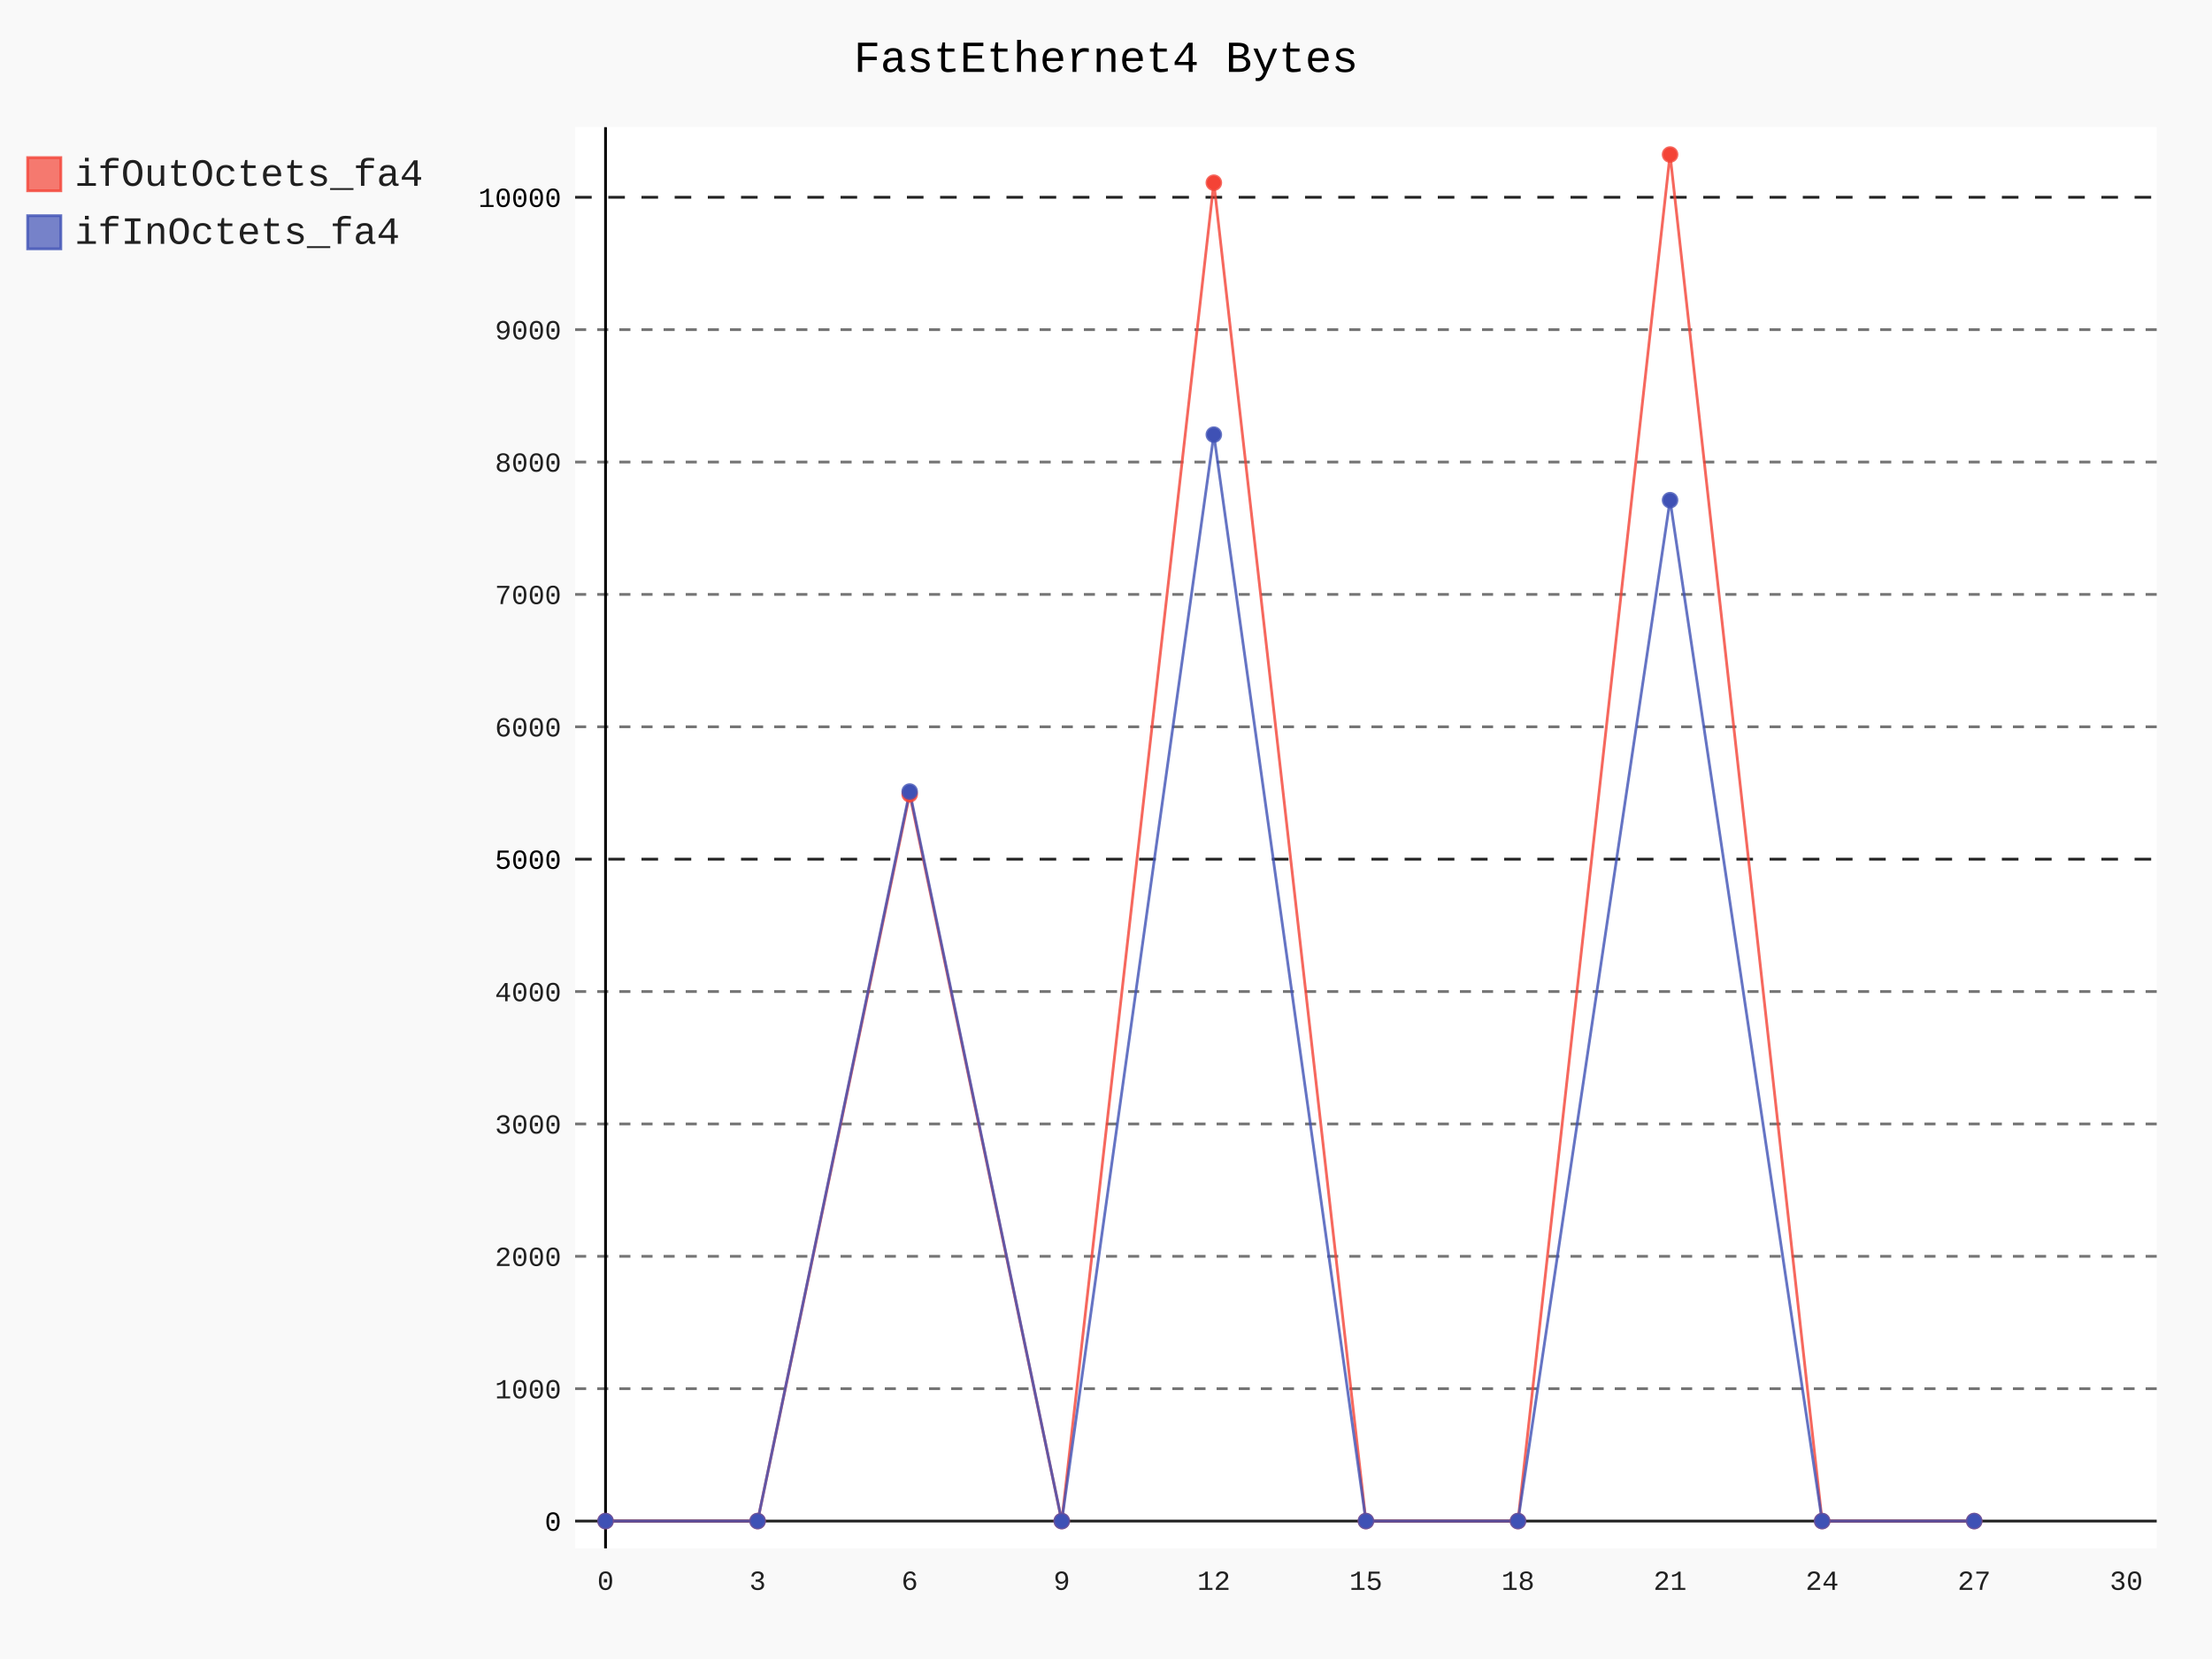
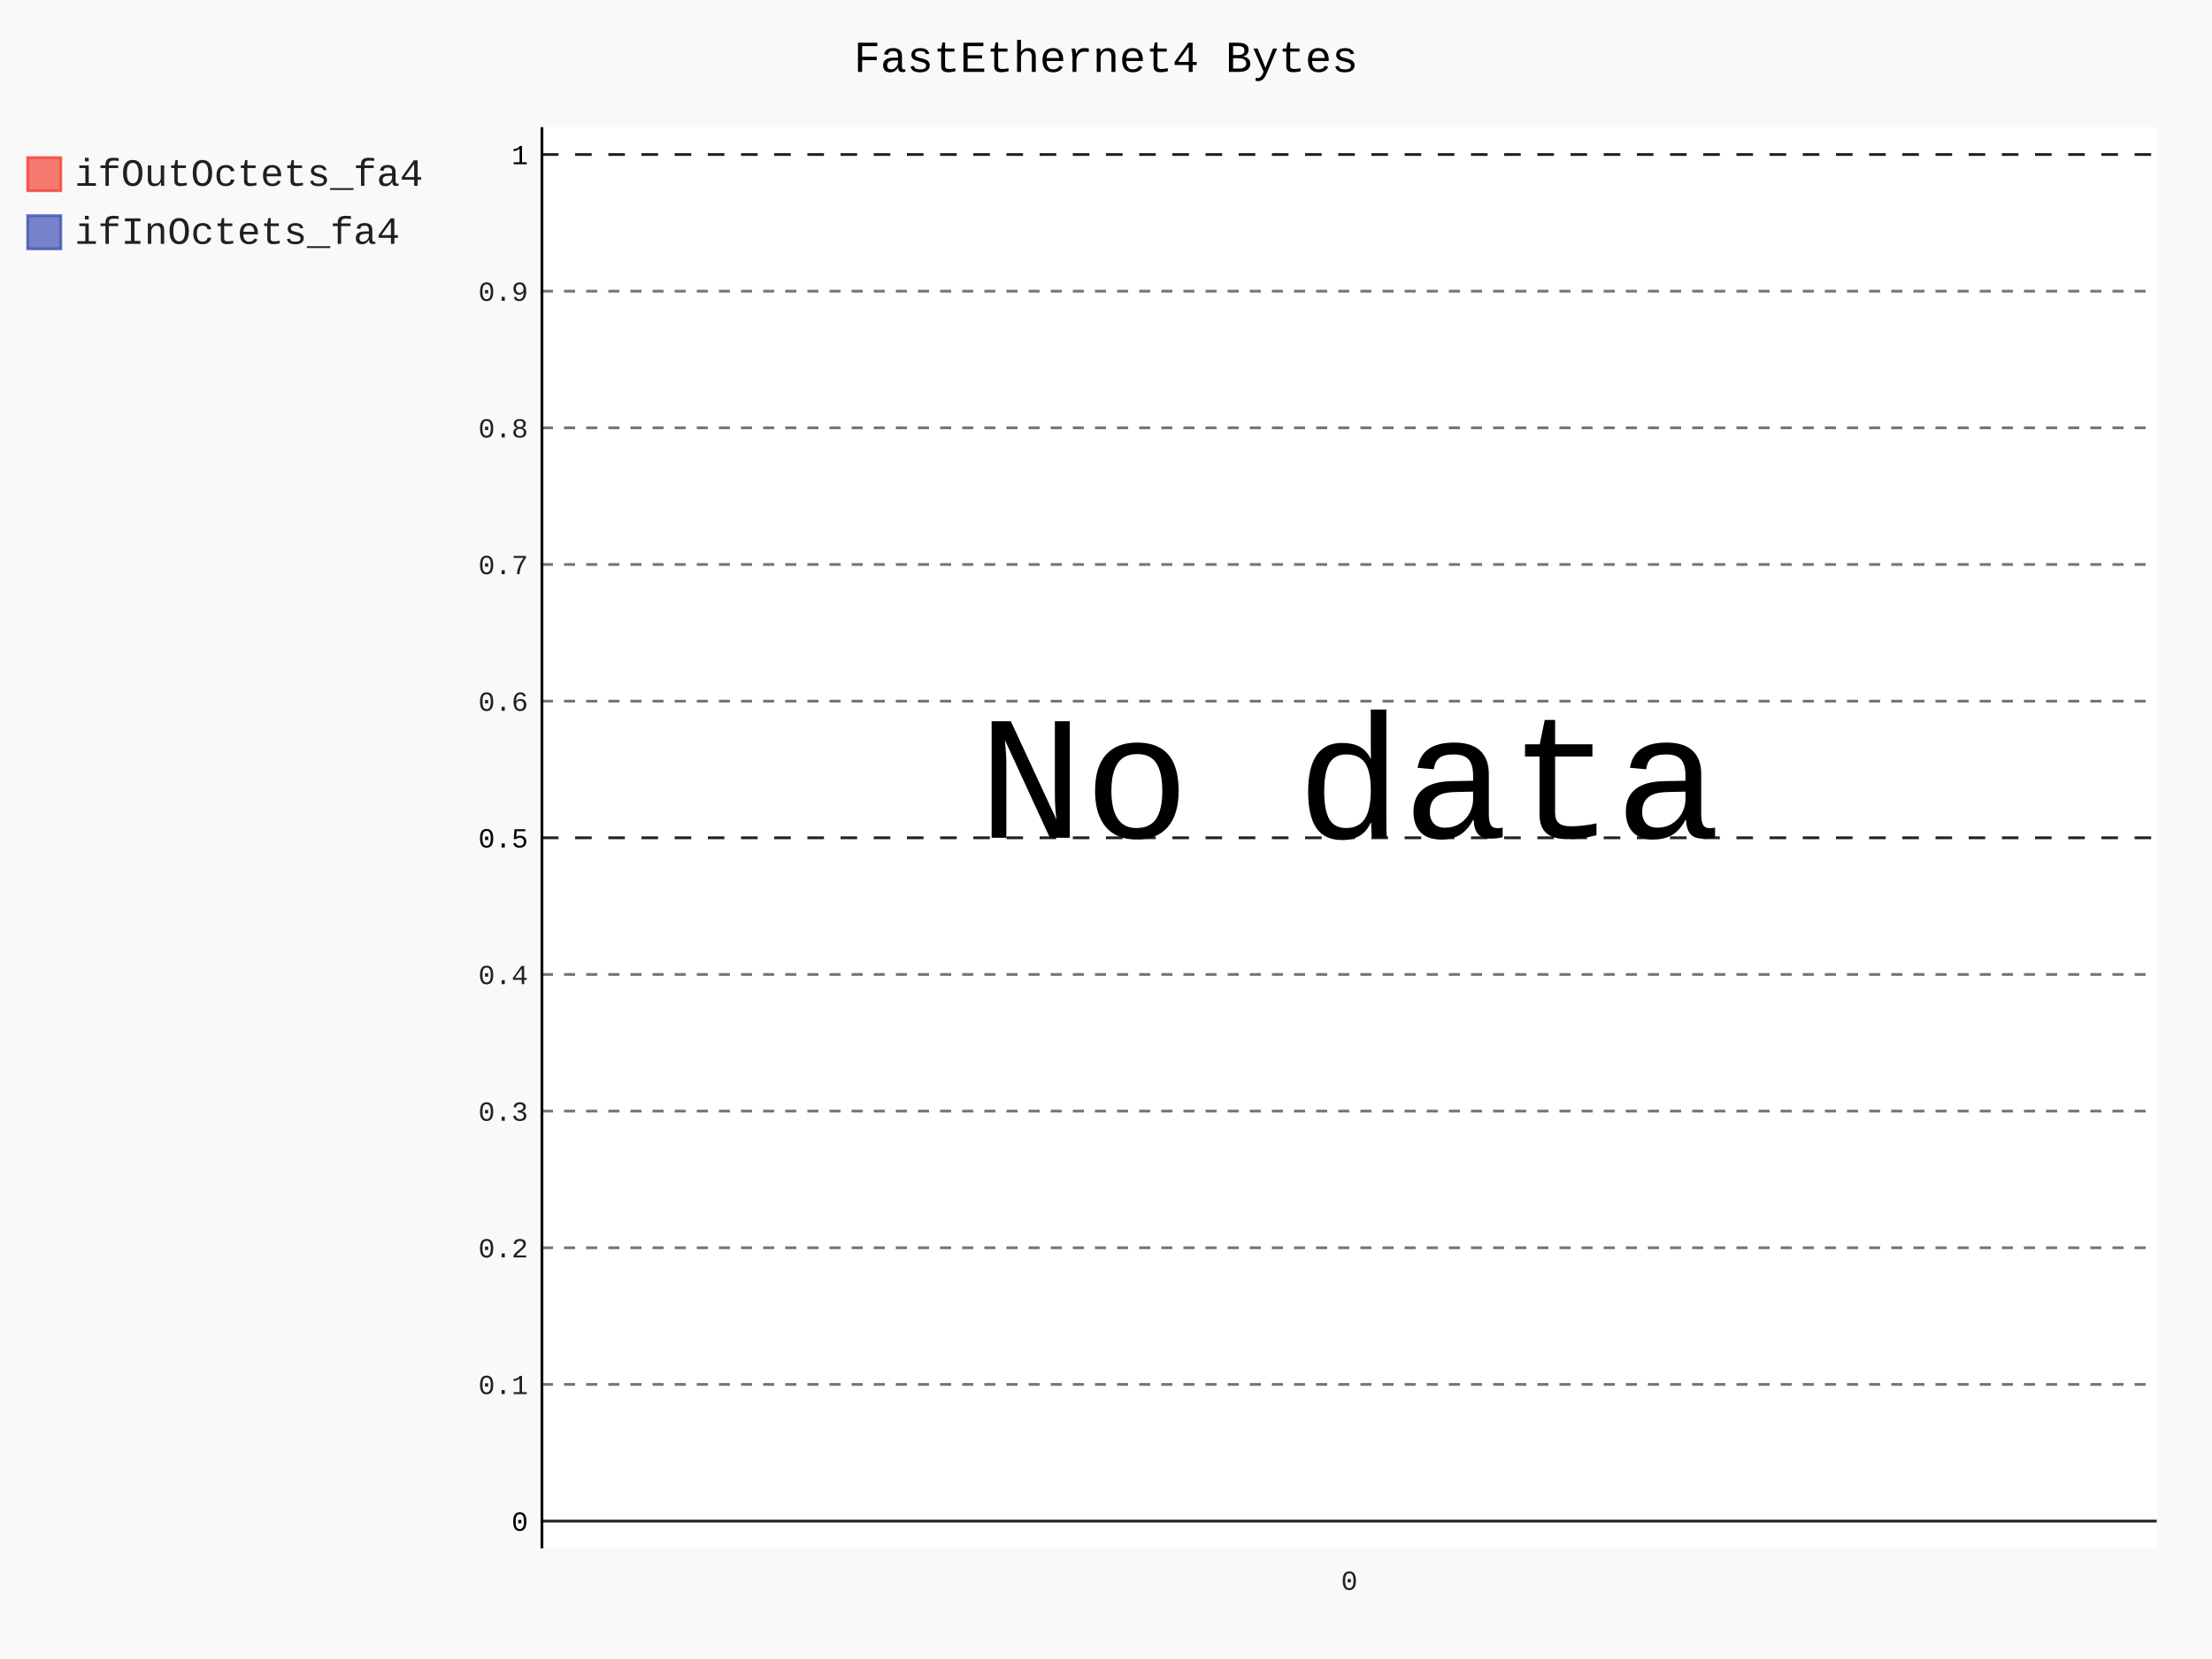
- <svg xmlns="http://www.w3.org/2000/svg" id="chart-90b6f297-e317-4dfe-a9bd-d75396044399" class="pygal-chart" viewBox="0 0 800 600">
+ <svg xmlns="http://www.w3.org/2000/svg" id="chart-6a163fc2-4149-4968-893e-02b6eb3c0bc4" class="pygal-chart" viewBox="0 0 800 600">
  <defs>
-     <style type="text/css">#chart-90b6f297-e317-4dfe-a9bd-d75396044399{-webkit-user-select:none;-webkit-font-smoothing:antialiased;font-family:Consolas,"Liberation Mono",Menlo,Courier,monospace}#chart-90b6f297-e317-4dfe-a9bd-d75396044399 .title{font-family:Consolas,"Liberation Mono",Menlo,Courier,monospace;font-size:16px}#chart-90b6f297-e317-4dfe-a9bd-d75396044399 .legends .legend text{font-family:Consolas,"Liberation Mono",Menlo,Courier,monospace;font-size:14px}#chart-90b6f297-e317-4dfe-a9bd-d75396044399 .axis text{font-family:Consolas,"Liberation Mono",Menlo,Courier,monospace;font-size:10px}#chart-90b6f297-e317-4dfe-a9bd-d75396044399 .axis text.major{font-family:Consolas,"Liberation Mono",Menlo,Courier,monospace;font-size:10px}#chart-90b6f297-e317-4dfe-a9bd-d75396044399 .text-overlay text.value{font-family:Consolas,"Liberation Mono",Menlo,Courier,monospace;font-size:16px}#chart-90b6f297-e317-4dfe-a9bd-d75396044399 .text-overlay text.label{font-family:Consolas,"Liberation Mono",Menlo,Courier,monospace;font-size:10px}#chart-90b6f297-e317-4dfe-a9bd-d75396044399 .tooltip{font-family:Consolas,"Liberation Mono",Menlo,Courier,monospace;font-size:14px}#chart-90b6f297-e317-4dfe-a9bd-d75396044399 text.no_data{font-family:Consolas,"Liberation Mono",Menlo,Courier,monospace;font-size:64px}
- #chart-90b6f297-e317-4dfe-a9bd-d75396044399{background-color:rgba(249,249,249,1)}#chart-90b6f297-e317-4dfe-a9bd-d75396044399 path,#chart-90b6f297-e317-4dfe-a9bd-d75396044399 line,#chart-90b6f297-e317-4dfe-a9bd-d75396044399 rect,#chart-90b6f297-e317-4dfe-a9bd-d75396044399 circle{-webkit-transition:150ms;-moz-transition:150ms;transition:150ms}#chart-90b6f297-e317-4dfe-a9bd-d75396044399 .graph &gt; .background{fill:rgba(249,249,249,1)}#chart-90b6f297-e317-4dfe-a9bd-d75396044399 .plot &gt; .background{fill:rgba(255,255,255,1)}#chart-90b6f297-e317-4dfe-a9bd-d75396044399 .graph{fill:rgba(0,0,0,.87)}#chart-90b6f297-e317-4dfe-a9bd-d75396044399 text.no_data{fill:rgba(0,0,0,1)}#chart-90b6f297-e317-4dfe-a9bd-d75396044399 .title{fill:rgba(0,0,0,1)}#chart-90b6f297-e317-4dfe-a9bd-d75396044399 .legends .legend text{fill:rgba(0,0,0,.87)}#chart-90b6f297-e317-4dfe-a9bd-d75396044399 .legends .legend:hover text{fill:rgba(0,0,0,1)}#chart-90b6f297-e317-4dfe-a9bd-d75396044399 .axis .line{stroke:rgba(0,0,0,1)}#chart-90b6f297-e317-4dfe-a9bd-d75396044399 .axis .guide.line{stroke:rgba(0,0,0,.54)}#chart-90b6f297-e317-4dfe-a9bd-d75396044399 .axis .major.line{stroke:rgba(0,0,0,.87)}#chart-90b6f297-e317-4dfe-a9bd-d75396044399 .axis text.major{fill:rgba(0,0,0,1)}#chart-90b6f297-e317-4dfe-a9bd-d75396044399 .axis.y .guides:hover .guide.line,#chart-90b6f297-e317-4dfe-a9bd-d75396044399 .line-graph .axis.x .guides:hover .guide.line,#chart-90b6f297-e317-4dfe-a9bd-d75396044399 .stackedline-graph .axis.x .guides:hover .guide.line,#chart-90b6f297-e317-4dfe-a9bd-d75396044399 .xy-graph .axis.x .guides:hover .guide.line{stroke:rgba(0,0,0,1)}#chart-90b6f297-e317-4dfe-a9bd-d75396044399 .axis .guides:hover text{fill:rgba(0,0,0,1)}#chart-90b6f297-e317-4dfe-a9bd-d75396044399 .reactive{fill-opacity:.7;stroke-opacity:.8}#chart-90b6f297-e317-4dfe-a9bd-d75396044399 .ci{stroke:rgba(0,0,0,.87)}#chart-90b6f297-e317-4dfe-a9bd-d75396044399 .reactive.active,#chart-90b6f297-e317-4dfe-a9bd-d75396044399 .active .reactive{fill-opacity:.8;stroke-opacity:.9;stroke-width:4}#chart-90b6f297-e317-4dfe-a9bd-d75396044399 .ci .reactive.active{stroke-width:1.5}#chart-90b6f297-e317-4dfe-a9bd-d75396044399 .series text{fill:rgba(0,0,0,1)}#chart-90b6f297-e317-4dfe-a9bd-d75396044399 .tooltip rect{fill:rgba(255,255,255,1);stroke:rgba(0,0,0,1);-webkit-transition:opacity 150ms;-moz-transition:opacity 150ms;transition:opacity 150ms}#chart-90b6f297-e317-4dfe-a9bd-d75396044399 .tooltip .label{fill:rgba(0,0,0,.87)}#chart-90b6f297-e317-4dfe-a9bd-d75396044399 .tooltip .label{fill:rgba(0,0,0,.87)}#chart-90b6f297-e317-4dfe-a9bd-d75396044399 .tooltip .legend{font-size:.8em;fill:rgba(0,0,0,.54)}#chart-90b6f297-e317-4dfe-a9bd-d75396044399 .tooltip .x_label{font-size:.6em;fill:rgba(0,0,0,1)}#chart-90b6f297-e317-4dfe-a9bd-d75396044399 .tooltip .xlink{font-size:.5em;text-decoration:underline}#chart-90b6f297-e317-4dfe-a9bd-d75396044399 .tooltip .value{font-size:1.5em}#chart-90b6f297-e317-4dfe-a9bd-d75396044399 .bound{font-size:.5em}#chart-90b6f297-e317-4dfe-a9bd-d75396044399 .max-value{font-size:.75em;fill:rgba(0,0,0,.54)}#chart-90b6f297-e317-4dfe-a9bd-d75396044399 .map-element{fill:rgba(255,255,255,1);stroke:rgba(0,0,0,.54) !important}#chart-90b6f297-e317-4dfe-a9bd-d75396044399 .map-element .reactive{fill-opacity:inherit;stroke-opacity:inherit}#chart-90b6f297-e317-4dfe-a9bd-d75396044399 .color-0,#chart-90b6f297-e317-4dfe-a9bd-d75396044399 .color-0 a:visited{stroke:#F44336;fill:#F44336}#chart-90b6f297-e317-4dfe-a9bd-d75396044399 .color-1,#chart-90b6f297-e317-4dfe-a9bd-d75396044399 .color-1 a:visited{stroke:#3F51B5;fill:#3F51B5}#chart-90b6f297-e317-4dfe-a9bd-d75396044399 .text-overlay .color-0 text{fill:black}#chart-90b6f297-e317-4dfe-a9bd-d75396044399 .text-overlay .color-1 text{fill:black}
- #chart-90b6f297-e317-4dfe-a9bd-d75396044399 text.no_data{text-anchor:middle}#chart-90b6f297-e317-4dfe-a9bd-d75396044399 .guide.line{fill:none}#chart-90b6f297-e317-4dfe-a9bd-d75396044399 .centered{text-anchor:middle}#chart-90b6f297-e317-4dfe-a9bd-d75396044399 .title{text-anchor:middle}#chart-90b6f297-e317-4dfe-a9bd-d75396044399 .legends .legend text{fill-opacity:1}#chart-90b6f297-e317-4dfe-a9bd-d75396044399 .axis.x text{text-anchor:middle}#chart-90b6f297-e317-4dfe-a9bd-d75396044399 .axis.x:not(.web) text[transform]{text-anchor:start}#chart-90b6f297-e317-4dfe-a9bd-d75396044399 .axis.x:not(.web) text[transform].backwards{text-anchor:end}#chart-90b6f297-e317-4dfe-a9bd-d75396044399 .axis.y text{text-anchor:end}#chart-90b6f297-e317-4dfe-a9bd-d75396044399 .axis.y text[transform].backwards{text-anchor:start}#chart-90b6f297-e317-4dfe-a9bd-d75396044399 .axis.y2 text{text-anchor:start}#chart-90b6f297-e317-4dfe-a9bd-d75396044399 .axis.y2 text[transform].backwards{text-anchor:end}#chart-90b6f297-e317-4dfe-a9bd-d75396044399 .axis .guide.line{stroke-dasharray:4,4}#chart-90b6f297-e317-4dfe-a9bd-d75396044399 .axis .major.guide.line{stroke-dasharray:6,6}#chart-90b6f297-e317-4dfe-a9bd-d75396044399 .horizontal .axis.y .guide.line,#chart-90b6f297-e317-4dfe-a9bd-d75396044399 .horizontal .axis.y2 .guide.line,#chart-90b6f297-e317-4dfe-a9bd-d75396044399 .vertical .axis.x .guide.line{opacity:0}#chart-90b6f297-e317-4dfe-a9bd-d75396044399 .horizontal .axis.always_show .guide.line,#chart-90b6f297-e317-4dfe-a9bd-d75396044399 .vertical .axis.always_show .guide.line{opacity:1 !important}#chart-90b6f297-e317-4dfe-a9bd-d75396044399 .axis.y .guides:hover .guide.line,#chart-90b6f297-e317-4dfe-a9bd-d75396044399 .axis.y2 .guides:hover .guide.line,#chart-90b6f297-e317-4dfe-a9bd-d75396044399 .axis.x .guides:hover .guide.line{opacity:1}#chart-90b6f297-e317-4dfe-a9bd-d75396044399 .axis .guides:hover text{opacity:1}#chart-90b6f297-e317-4dfe-a9bd-d75396044399 .nofill{fill:none}#chart-90b6f297-e317-4dfe-a9bd-d75396044399 .subtle-fill{fill-opacity:.2}#chart-90b6f297-e317-4dfe-a9bd-d75396044399 .dot{stroke-width:1px;fill-opacity:1}#chart-90b6f297-e317-4dfe-a9bd-d75396044399 .dot.active{stroke-width:5px}#chart-90b6f297-e317-4dfe-a9bd-d75396044399 .dot.negative{fill:transparent}#chart-90b6f297-e317-4dfe-a9bd-d75396044399 text,#chart-90b6f297-e317-4dfe-a9bd-d75396044399 tspan{stroke:none !important}#chart-90b6f297-e317-4dfe-a9bd-d75396044399 .series text.active{opacity:1}#chart-90b6f297-e317-4dfe-a9bd-d75396044399 .tooltip rect{fill-opacity:.95;stroke-width:.5}#chart-90b6f297-e317-4dfe-a9bd-d75396044399 .tooltip text{fill-opacity:1}#chart-90b6f297-e317-4dfe-a9bd-d75396044399 .showable{visibility:hidden}#chart-90b6f297-e317-4dfe-a9bd-d75396044399 .showable.shown{visibility:visible}#chart-90b6f297-e317-4dfe-a9bd-d75396044399 .gauge-background{fill:rgba(229,229,229,1);stroke:none}#chart-90b6f297-e317-4dfe-a9bd-d75396044399 .bg-lines{stroke:rgba(249,249,249,1);stroke-width:2px}</style>
+     <style type="text/css">#chart-6a163fc2-4149-4968-893e-02b6eb3c0bc4{-webkit-user-select:none;-webkit-font-smoothing:antialiased;font-family:Consolas,"Liberation Mono",Menlo,Courier,monospace}#chart-6a163fc2-4149-4968-893e-02b6eb3c0bc4 .title{font-family:Consolas,"Liberation Mono",Menlo,Courier,monospace;font-size:16px}#chart-6a163fc2-4149-4968-893e-02b6eb3c0bc4 .legends .legend text{font-family:Consolas,"Liberation Mono",Menlo,Courier,monospace;font-size:14px}#chart-6a163fc2-4149-4968-893e-02b6eb3c0bc4 .axis text{font-family:Consolas,"Liberation Mono",Menlo,Courier,monospace;font-size:10px}#chart-6a163fc2-4149-4968-893e-02b6eb3c0bc4 .axis text.major{font-family:Consolas,"Liberation Mono",Menlo,Courier,monospace;font-size:10px}#chart-6a163fc2-4149-4968-893e-02b6eb3c0bc4 .text-overlay text.value{font-family:Consolas,"Liberation Mono",Menlo,Courier,monospace;font-size:16px}#chart-6a163fc2-4149-4968-893e-02b6eb3c0bc4 .text-overlay text.label{font-family:Consolas,"Liberation Mono",Menlo,Courier,monospace;font-size:10px}#chart-6a163fc2-4149-4968-893e-02b6eb3c0bc4 .tooltip{font-family:Consolas,"Liberation Mono",Menlo,Courier,monospace;font-size:14px}#chart-6a163fc2-4149-4968-893e-02b6eb3c0bc4 text.no_data{font-family:Consolas,"Liberation Mono",Menlo,Courier,monospace;font-size:64px}
+ #chart-6a163fc2-4149-4968-893e-02b6eb3c0bc4{background-color:rgba(249,249,249,1)}#chart-6a163fc2-4149-4968-893e-02b6eb3c0bc4 path,#chart-6a163fc2-4149-4968-893e-02b6eb3c0bc4 line,#chart-6a163fc2-4149-4968-893e-02b6eb3c0bc4 rect,#chart-6a163fc2-4149-4968-893e-02b6eb3c0bc4 circle{-webkit-transition:150ms;-moz-transition:150ms;transition:150ms}#chart-6a163fc2-4149-4968-893e-02b6eb3c0bc4 .graph &gt; .background{fill:rgba(249,249,249,1)}#chart-6a163fc2-4149-4968-893e-02b6eb3c0bc4 .plot &gt; .background{fill:rgba(255,255,255,1)}#chart-6a163fc2-4149-4968-893e-02b6eb3c0bc4 .graph{fill:rgba(0,0,0,.87)}#chart-6a163fc2-4149-4968-893e-02b6eb3c0bc4 text.no_data{fill:rgba(0,0,0,1)}#chart-6a163fc2-4149-4968-893e-02b6eb3c0bc4 .title{fill:rgba(0,0,0,1)}#chart-6a163fc2-4149-4968-893e-02b6eb3c0bc4 .legends .legend text{fill:rgba(0,0,0,.87)}#chart-6a163fc2-4149-4968-893e-02b6eb3c0bc4 .legends .legend:hover text{fill:rgba(0,0,0,1)}#chart-6a163fc2-4149-4968-893e-02b6eb3c0bc4 .axis .line{stroke:rgba(0,0,0,1)}#chart-6a163fc2-4149-4968-893e-02b6eb3c0bc4 .axis .guide.line{stroke:rgba(0,0,0,.54)}#chart-6a163fc2-4149-4968-893e-02b6eb3c0bc4 .axis .major.line{stroke:rgba(0,0,0,.87)}#chart-6a163fc2-4149-4968-893e-02b6eb3c0bc4 .axis text.major{fill:rgba(0,0,0,1)}#chart-6a163fc2-4149-4968-893e-02b6eb3c0bc4 .axis.y .guides:hover .guide.line,#chart-6a163fc2-4149-4968-893e-02b6eb3c0bc4 .line-graph .axis.x .guides:hover .guide.line,#chart-6a163fc2-4149-4968-893e-02b6eb3c0bc4 .stackedline-graph .axis.x .guides:hover .guide.line,#chart-6a163fc2-4149-4968-893e-02b6eb3c0bc4 .xy-graph .axis.x .guides:hover .guide.line{stroke:rgba(0,0,0,1)}#chart-6a163fc2-4149-4968-893e-02b6eb3c0bc4 .axis .guides:hover text{fill:rgba(0,0,0,1)}#chart-6a163fc2-4149-4968-893e-02b6eb3c0bc4 .reactive{fill-opacity:.7;stroke-opacity:.8}#chart-6a163fc2-4149-4968-893e-02b6eb3c0bc4 .ci{stroke:rgba(0,0,0,.87)}#chart-6a163fc2-4149-4968-893e-02b6eb3c0bc4 .reactive.active,#chart-6a163fc2-4149-4968-893e-02b6eb3c0bc4 .active .reactive{fill-opacity:.8;stroke-opacity:.9;stroke-width:4}#chart-6a163fc2-4149-4968-893e-02b6eb3c0bc4 .ci .reactive.active{stroke-width:1.5}#chart-6a163fc2-4149-4968-893e-02b6eb3c0bc4 .series text{fill:rgba(0,0,0,1)}#chart-6a163fc2-4149-4968-893e-02b6eb3c0bc4 .tooltip rect{fill:rgba(255,255,255,1);stroke:rgba(0,0,0,1);-webkit-transition:opacity 150ms;-moz-transition:opacity 150ms;transition:opacity 150ms}#chart-6a163fc2-4149-4968-893e-02b6eb3c0bc4 .tooltip .label{fill:rgba(0,0,0,.87)}#chart-6a163fc2-4149-4968-893e-02b6eb3c0bc4 .tooltip .label{fill:rgba(0,0,0,.87)}#chart-6a163fc2-4149-4968-893e-02b6eb3c0bc4 .tooltip .legend{font-size:.8em;fill:rgba(0,0,0,.54)}#chart-6a163fc2-4149-4968-893e-02b6eb3c0bc4 .tooltip .x_label{font-size:.6em;fill:rgba(0,0,0,1)}#chart-6a163fc2-4149-4968-893e-02b6eb3c0bc4 .tooltip .xlink{font-size:.5em;text-decoration:underline}#chart-6a163fc2-4149-4968-893e-02b6eb3c0bc4 .tooltip .value{font-size:1.5em}#chart-6a163fc2-4149-4968-893e-02b6eb3c0bc4 .bound{font-size:.5em}#chart-6a163fc2-4149-4968-893e-02b6eb3c0bc4 .max-value{font-size:.75em;fill:rgba(0,0,0,.54)}#chart-6a163fc2-4149-4968-893e-02b6eb3c0bc4 .map-element{fill:rgba(255,255,255,1);stroke:rgba(0,0,0,.54) !important}#chart-6a163fc2-4149-4968-893e-02b6eb3c0bc4 .map-element .reactive{fill-opacity:inherit;stroke-opacity:inherit}#chart-6a163fc2-4149-4968-893e-02b6eb3c0bc4 .color-0,#chart-6a163fc2-4149-4968-893e-02b6eb3c0bc4 .color-0 a:visited{stroke:#F44336;fill:#F44336}#chart-6a163fc2-4149-4968-893e-02b6eb3c0bc4 .color-1,#chart-6a163fc2-4149-4968-893e-02b6eb3c0bc4 .color-1 a:visited{stroke:#3F51B5;fill:#3F51B5}#chart-6a163fc2-4149-4968-893e-02b6eb3c0bc4 .text-overlay .color-0 text{fill:black}#chart-6a163fc2-4149-4968-893e-02b6eb3c0bc4 .text-overlay .color-1 text{fill:black}
+ #chart-6a163fc2-4149-4968-893e-02b6eb3c0bc4 text.no_data{text-anchor:middle}#chart-6a163fc2-4149-4968-893e-02b6eb3c0bc4 .guide.line{fill:none}#chart-6a163fc2-4149-4968-893e-02b6eb3c0bc4 .centered{text-anchor:middle}#chart-6a163fc2-4149-4968-893e-02b6eb3c0bc4 .title{text-anchor:middle}#chart-6a163fc2-4149-4968-893e-02b6eb3c0bc4 .legends .legend text{fill-opacity:1}#chart-6a163fc2-4149-4968-893e-02b6eb3c0bc4 .axis.x text{text-anchor:middle}#chart-6a163fc2-4149-4968-893e-02b6eb3c0bc4 .axis.x:not(.web) text[transform]{text-anchor:start}#chart-6a163fc2-4149-4968-893e-02b6eb3c0bc4 .axis.x:not(.web) text[transform].backwards{text-anchor:end}#chart-6a163fc2-4149-4968-893e-02b6eb3c0bc4 .axis.y text{text-anchor:end}#chart-6a163fc2-4149-4968-893e-02b6eb3c0bc4 .axis.y text[transform].backwards{text-anchor:start}#chart-6a163fc2-4149-4968-893e-02b6eb3c0bc4 .axis.y2 text{text-anchor:start}#chart-6a163fc2-4149-4968-893e-02b6eb3c0bc4 .axis.y2 text[transform].backwards{text-anchor:end}#chart-6a163fc2-4149-4968-893e-02b6eb3c0bc4 .axis .guide.line{stroke-dasharray:4,4}#chart-6a163fc2-4149-4968-893e-02b6eb3c0bc4 .axis .major.guide.line{stroke-dasharray:6,6}#chart-6a163fc2-4149-4968-893e-02b6eb3c0bc4 .horizontal .axis.y .guide.line,#chart-6a163fc2-4149-4968-893e-02b6eb3c0bc4 .horizontal .axis.y2 .guide.line,#chart-6a163fc2-4149-4968-893e-02b6eb3c0bc4 .vertical .axis.x .guide.line{opacity:0}#chart-6a163fc2-4149-4968-893e-02b6eb3c0bc4 .horizontal .axis.always_show .guide.line,#chart-6a163fc2-4149-4968-893e-02b6eb3c0bc4 .vertical .axis.always_show .guide.line{opacity:1 !important}#chart-6a163fc2-4149-4968-893e-02b6eb3c0bc4 .axis.y .guides:hover .guide.line,#chart-6a163fc2-4149-4968-893e-02b6eb3c0bc4 .axis.y2 .guides:hover .guide.line,#chart-6a163fc2-4149-4968-893e-02b6eb3c0bc4 .axis.x .guides:hover .guide.line{opacity:1}#chart-6a163fc2-4149-4968-893e-02b6eb3c0bc4 .axis .guides:hover text{opacity:1}#chart-6a163fc2-4149-4968-893e-02b6eb3c0bc4 .nofill{fill:none}#chart-6a163fc2-4149-4968-893e-02b6eb3c0bc4 .subtle-fill{fill-opacity:.2}#chart-6a163fc2-4149-4968-893e-02b6eb3c0bc4 .dot{stroke-width:1px;fill-opacity:1}#chart-6a163fc2-4149-4968-893e-02b6eb3c0bc4 .dot.active{stroke-width:5px}#chart-6a163fc2-4149-4968-893e-02b6eb3c0bc4 .dot.negative{fill:transparent}#chart-6a163fc2-4149-4968-893e-02b6eb3c0bc4 text,#chart-6a163fc2-4149-4968-893e-02b6eb3c0bc4 tspan{stroke:none !important}#chart-6a163fc2-4149-4968-893e-02b6eb3c0bc4 .series text.active{opacity:1}#chart-6a163fc2-4149-4968-893e-02b6eb3c0bc4 .tooltip rect{fill-opacity:.95;stroke-width:.5}#chart-6a163fc2-4149-4968-893e-02b6eb3c0bc4 .tooltip text{fill-opacity:1}#chart-6a163fc2-4149-4968-893e-02b6eb3c0bc4 .showable{visibility:hidden}#chart-6a163fc2-4149-4968-893e-02b6eb3c0bc4 .showable.shown{visibility:visible}#chart-6a163fc2-4149-4968-893e-02b6eb3c0bc4 .gauge-background{fill:rgba(229,229,229,1);stroke:none}#chart-6a163fc2-4149-4968-893e-02b6eb3c0bc4 .bg-lines{stroke:rgba(249,249,249,1);stroke-width:2px}</style>
  </defs>
  <g class="graph line-graph vertical">
    <rect class="background" height="600" width="800" x="0" y="0" />
-     <g class="plot" transform="translate(208, 46)">
-       <rect class="background" height="514" width="572.0" x="0" y="0" />
+     <g class="plot" transform="translate(196, 46)">
+       <rect class="background" height="514" width="584.0" x="0" y="0" />
      <g class="axis y always_show">
        <g class="guides">
-           <path class="axis major line" d="M0 504.115 h572" />
+           <path class="axis major line" d="M0 504.115 h584" />
          <text class="major" x="-5" y="507.615">0</text>
        </g>
        <g class="guides">
-           <path class="guide line" d="M0 456.239 h572" />
-           <text class="" x="-5" y="459.739">1000</text>
+           <path class="guide line" d="M0 454.692 h584" />
+           <text class="" x="-5" y="458.192">0.1</text>
        </g>
        <g class="guides">
-           <path class="guide line" d="M0 408.362 h572" />
-           <text class="" x="-5" y="411.862">2000</text>
+           <path class="guide line" d="M0 405.269 h584" />
+           <text class="" x="-5" y="408.769">0.2</text>
        </g>
        <g class="guides">
-           <path class="guide line" d="M0 360.485 h572" />
-           <text class="" x="-5" y="363.985">3000</text>
+           <path class="guide line" d="M0 355.846 h584" />
+           <text class="" x="-5" y="359.346">0.3</text>
        </g>
        <g class="guides">
-           <path class="guide line" d="M0 312.609 h572" />
-           <text class="" x="-5" y="316.109">4000</text>
+           <path class="guide line" d="M0 306.423 h584" />
+           <text class="" x="-5" y="309.923">0.4</text>
        </g>
        <g class="guides">
-           <path class="major guide line" d="M0 264.732 h572" />
-           <text class="major" x="-5" y="268.232">5000</text>
+           <path class="major guide line" d="M0 257 h584" />
+           <text class="major" x="-5" y="260.5">0.5</text>
        </g>
        <g class="guides">
-           <path class="guide line" d="M0 216.855 h572" />
-           <text class="" x="-5" y="220.355">6000</text>
+           <path class="guide line" d="M0 207.577 h584" />
+           <text class="" x="-5" y="211.077">0.6</text>
        </g>
        <g class="guides">
-           <path class="guide line" d="M0 168.979 h572" />
-           <text class="" x="-5" y="172.479">7000</text>
+           <path class="guide line" d="M0 158.154 h584" />
+           <text class="" x="-5" y="161.654">0.7</text>
        </g>
        <g class="guides">
-           <path class="guide line" d="M0 121.102 h572" />
-           <text class="" x="-5" y="124.602">8000</text>
+           <path class="guide line" d="M0 108.731 h584" />
+           <text class="" x="-5" y="112.231">0.8</text>
        </g>
        <g class="guides">
-           <path class="guide line" d="M0 73.225 h572" />
-           <text class="" x="-5" y="76.725">9000</text>
+           <path class="guide line" d="M0 59.308 h584" />
+           <text class="" x="-5" y="62.808">0.9</text>
        </g>
        <g class="guides">
-           <path class="major guide line" d="M0 25.349 h572" />
-           <text class="major" x="-5" y="28.849">10000</text>
+           <path class="major guide line" d="M0 9.885 h584" />
+           <text class="major" x="-5" y="13.385">1</text>
        </g>
      </g>
      <g class="axis x">
+         <path class="line" d="M0 0 v514" />
        <g class="guides">
-           <path class="axis line" d="M11 0 v514" />
-           <text class="" x="11.0" y="529.0">0</text>
+           <path class="axis guide line" d="M292 0 v514" />
+           <text class="" x="292.0" y="529.0">0</text>
        </g>
-         <g class="guides">
-           <path class="guide line" d="M66 0 v514" />
-           <text class="" x="66.0" y="529.0">3</text>
-         </g>
-         <g class="guides">
-           <path class="guide line" d="M121 0 v514" />
-           <text class="" x="121.0" y="529.0">6</text>
-         </g>
-         <g class="guides">
-           <path class="guide line" d="M176 0 v514" />
-           <text class="" x="176.0" y="529.0">9</text>
-         </g>
-         <g class="guides">
-           <path class="guide line" d="M231 0 v514" />
-           <text class="" x="231.0" y="529.0">12</text>
-         </g>
-         <g class="guides">
-           <path class="guide line" d="M286 0 v514" />
-           <text class="" x="286.0" y="529.0">15</text>
-         </g>
-         <g class="guides">
-           <path class="guide line" d="M341 0 v514" />
-           <text class="" x="341.0" y="529.0">18</text>
-         </g>
-         <g class="guides">
-           <path class="guide line" d="M396 0 v514" />
-           <text class="" x="396.0" y="529.0">21</text>
-         </g>
-         <g class="guides">
-           <path class="guide line" d="M451 0 v514" />
-           <text class="" x="451.0" y="529.0">24</text>
-         </g>
-         <g class="guides">
-           <path class="guide line" d="M506 0 v514" />
-           <text class="" x="506.0" y="529.0">27</text>
-         </g>
-         <g class="guides">
-           <path class="guide line" d="M561 0 v514" />
-           <text class="" x="561.0" y="529.0">30</text>
-         </g>
-       </g>
-       <g class="series serie-0 color-0">
-         <path class="line reactive nofill" d="M11 504.115 L66 504.115 121 241.273 176 504.115 231 20.082 286 504.115 341 504.115 396 9.885 451 504.115 506 504.115" />
-       </g>
-       <g class="series serie-1 color-1">
-         <path class="line reactive nofill" d="M11 504.115 L66 504.115 121 240.267 176 504.115 231 111.192 286 504.115 341 504.115 396 134.891 451 504.115 506 504.115" />
      </g>
    </g>
    <g class="titles">
      <text class="title plot_title" x="400.0" y="26">FastEthernet4 Bytes</text>
    </g>
-     <g class="plot overlay" transform="translate(208, 46)">
-       <g class="series serie-0 color-0">
-         <g class="dots">
-           <circle class="dot reactive tooltip-trigger" cx="11.0" cy="504.115" r="2.5" />
-         </g>
-         <g class="dots">
-           <circle class="dot reactive tooltip-trigger" cx="66.0" cy="504.115" r="2.5" />
-         </g>
-         <g class="dots">
-           <circle class="dot reactive tooltip-trigger" cx="121.0" cy="241.273" r="2.5" />
-         </g>
-         <g class="dots">
-           <circle class="dot reactive tooltip-trigger" cx="176.0" cy="504.115" r="2.5" />
-         </g>
-         <g class="dots">
-           <circle class="dot reactive tooltip-trigger" cx="231.0" cy="20.082" r="2.5" />
-         </g>
-         <g class="dots">
-           <circle class="dot reactive tooltip-trigger" cx="286.0" cy="504.115" r="2.5" />
-         </g>
-         <g class="dots">
-           <circle class="dot reactive tooltip-trigger" cx="341.0" cy="504.115" r="2.5" />
-         </g>
-         <g class="dots">
-           <circle class="dot reactive tooltip-trigger" cx="396.0" cy="9.885" r="2.5" />
-         </g>
-         <g class="dots">
-           <circle class="dot reactive tooltip-trigger" cx="451.0" cy="504.115" r="2.5" />
-         </g>
-         <g class="dots">
-           <circle class="dot reactive tooltip-trigger" cx="506.0" cy="504.115" r="2.5" />
-         </g>
-       </g>
-       <g class="series serie-1 color-1">
-         <g class="dots">
-           <circle class="dot reactive tooltip-trigger" cx="11.0" cy="504.115" r="2.5" />
-         </g>
-         <g class="dots">
-           <circle class="dot reactive tooltip-trigger" cx="66.0" cy="504.115" r="2.5" />
-         </g>
-         <g class="dots">
-           <circle class="dot reactive tooltip-trigger" cx="121.0" cy="240.267" r="2.5" />
-         </g>
-         <g class="dots">
-           <circle class="dot reactive tooltip-trigger" cx="176.0" cy="504.115" r="2.5" />
-         </g>
-         <g class="dots">
-           <circle class="dot reactive tooltip-trigger" cx="231.0" cy="111.192" r="2.5" />
-         </g>
-         <g class="dots">
-           <circle class="dot reactive tooltip-trigger" cx="286.0" cy="504.115" r="2.5" />
-         </g>
-         <g class="dots">
-           <circle class="dot reactive tooltip-trigger" cx="341.0" cy="504.115" r="2.5" />
-         </g>
-         <g class="dots">
-           <circle class="dot reactive tooltip-trigger" cx="396.0" cy="134.891" r="2.5" />
-         </g>
-         <g class="dots">
-           <circle class="dot reactive tooltip-trigger" cx="451.0" cy="504.115" r="2.5" />
-         </g>
-         <g class="dots">
-           <circle class="dot reactive tooltip-trigger" cx="506.0" cy="504.115" r="2.5" />
-         </g>
-       </g>
+     <g class="plot overlay" transform="translate(196, 46)" />
+     <g class="plot text-overlay" transform="translate(196, 46)">
+       <text class="no_data" x="292.0" y="257.0">No data</text>
    </g>
-     <g class="plot text-overlay" transform="translate(208, 46)">
-       <g class="series serie-0 color-0" />
-       <g class="series serie-1 color-1" />
-     </g>
-     <g class="plot tooltip-overlay" transform="translate(208, 46)">
+     <g class="plot tooltip-overlay" transform="translate(196, 46)">
      <g class="tooltip" style="opacity: 0" transform="translate(0 0)">
        <rect class="tooltip-box" height="0" rx="0" ry="0" width="0" />
        <g class="text" />
      </g>
    </g>
    <g class="legends" transform="translate(10, 56)">
      <g class="legend reactive activate-serie" id="activate-serie-0">
        <rect class="color-0 reactive" height="12" width="12" x="0.0" y="1.0" />
        <text x="17.0" y="11.2">ifOutOctets_fa4</text>
      </g>
      <g class="legend reactive activate-serie" id="activate-serie-1">
        <rect class="color-1 reactive" height="12" width="12" x="0.0" y="22.0" />
        <text x="17.0" y="32.2">ifInOctets_fa4</text>
      </g>
    </g>
    <g class="legends" transform="translate(790, 56)" />
  </g>
</svg>
